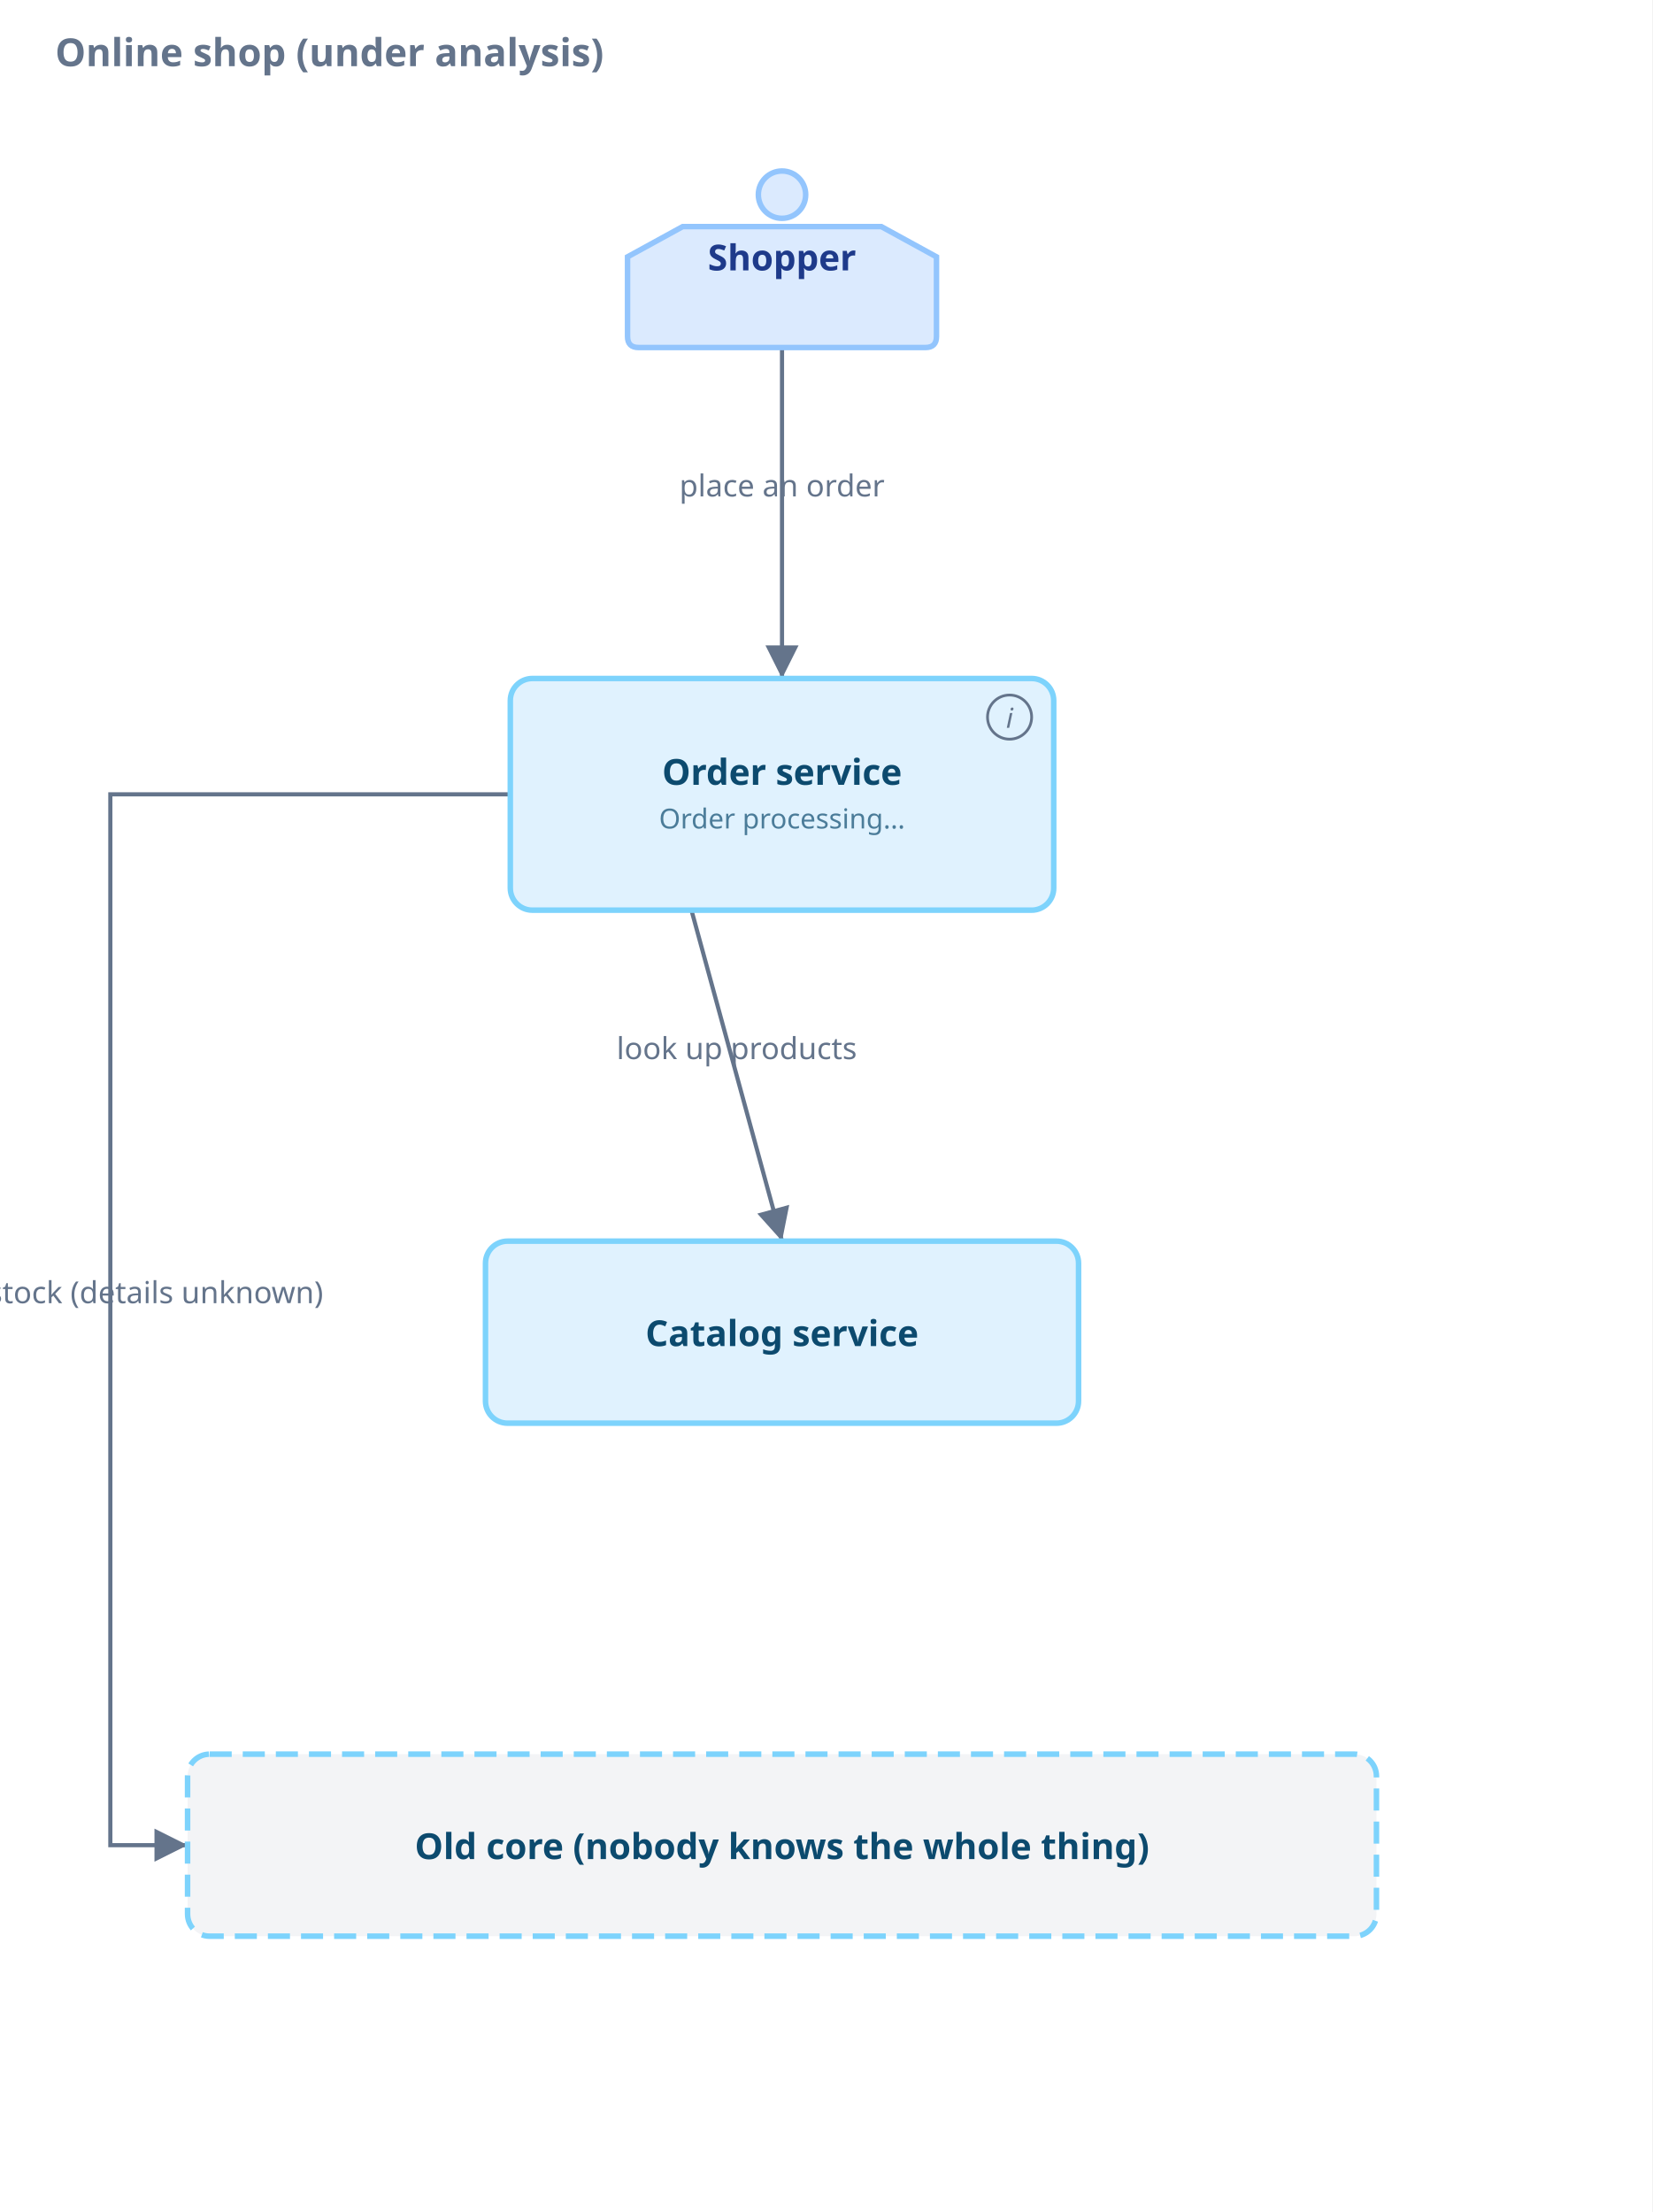
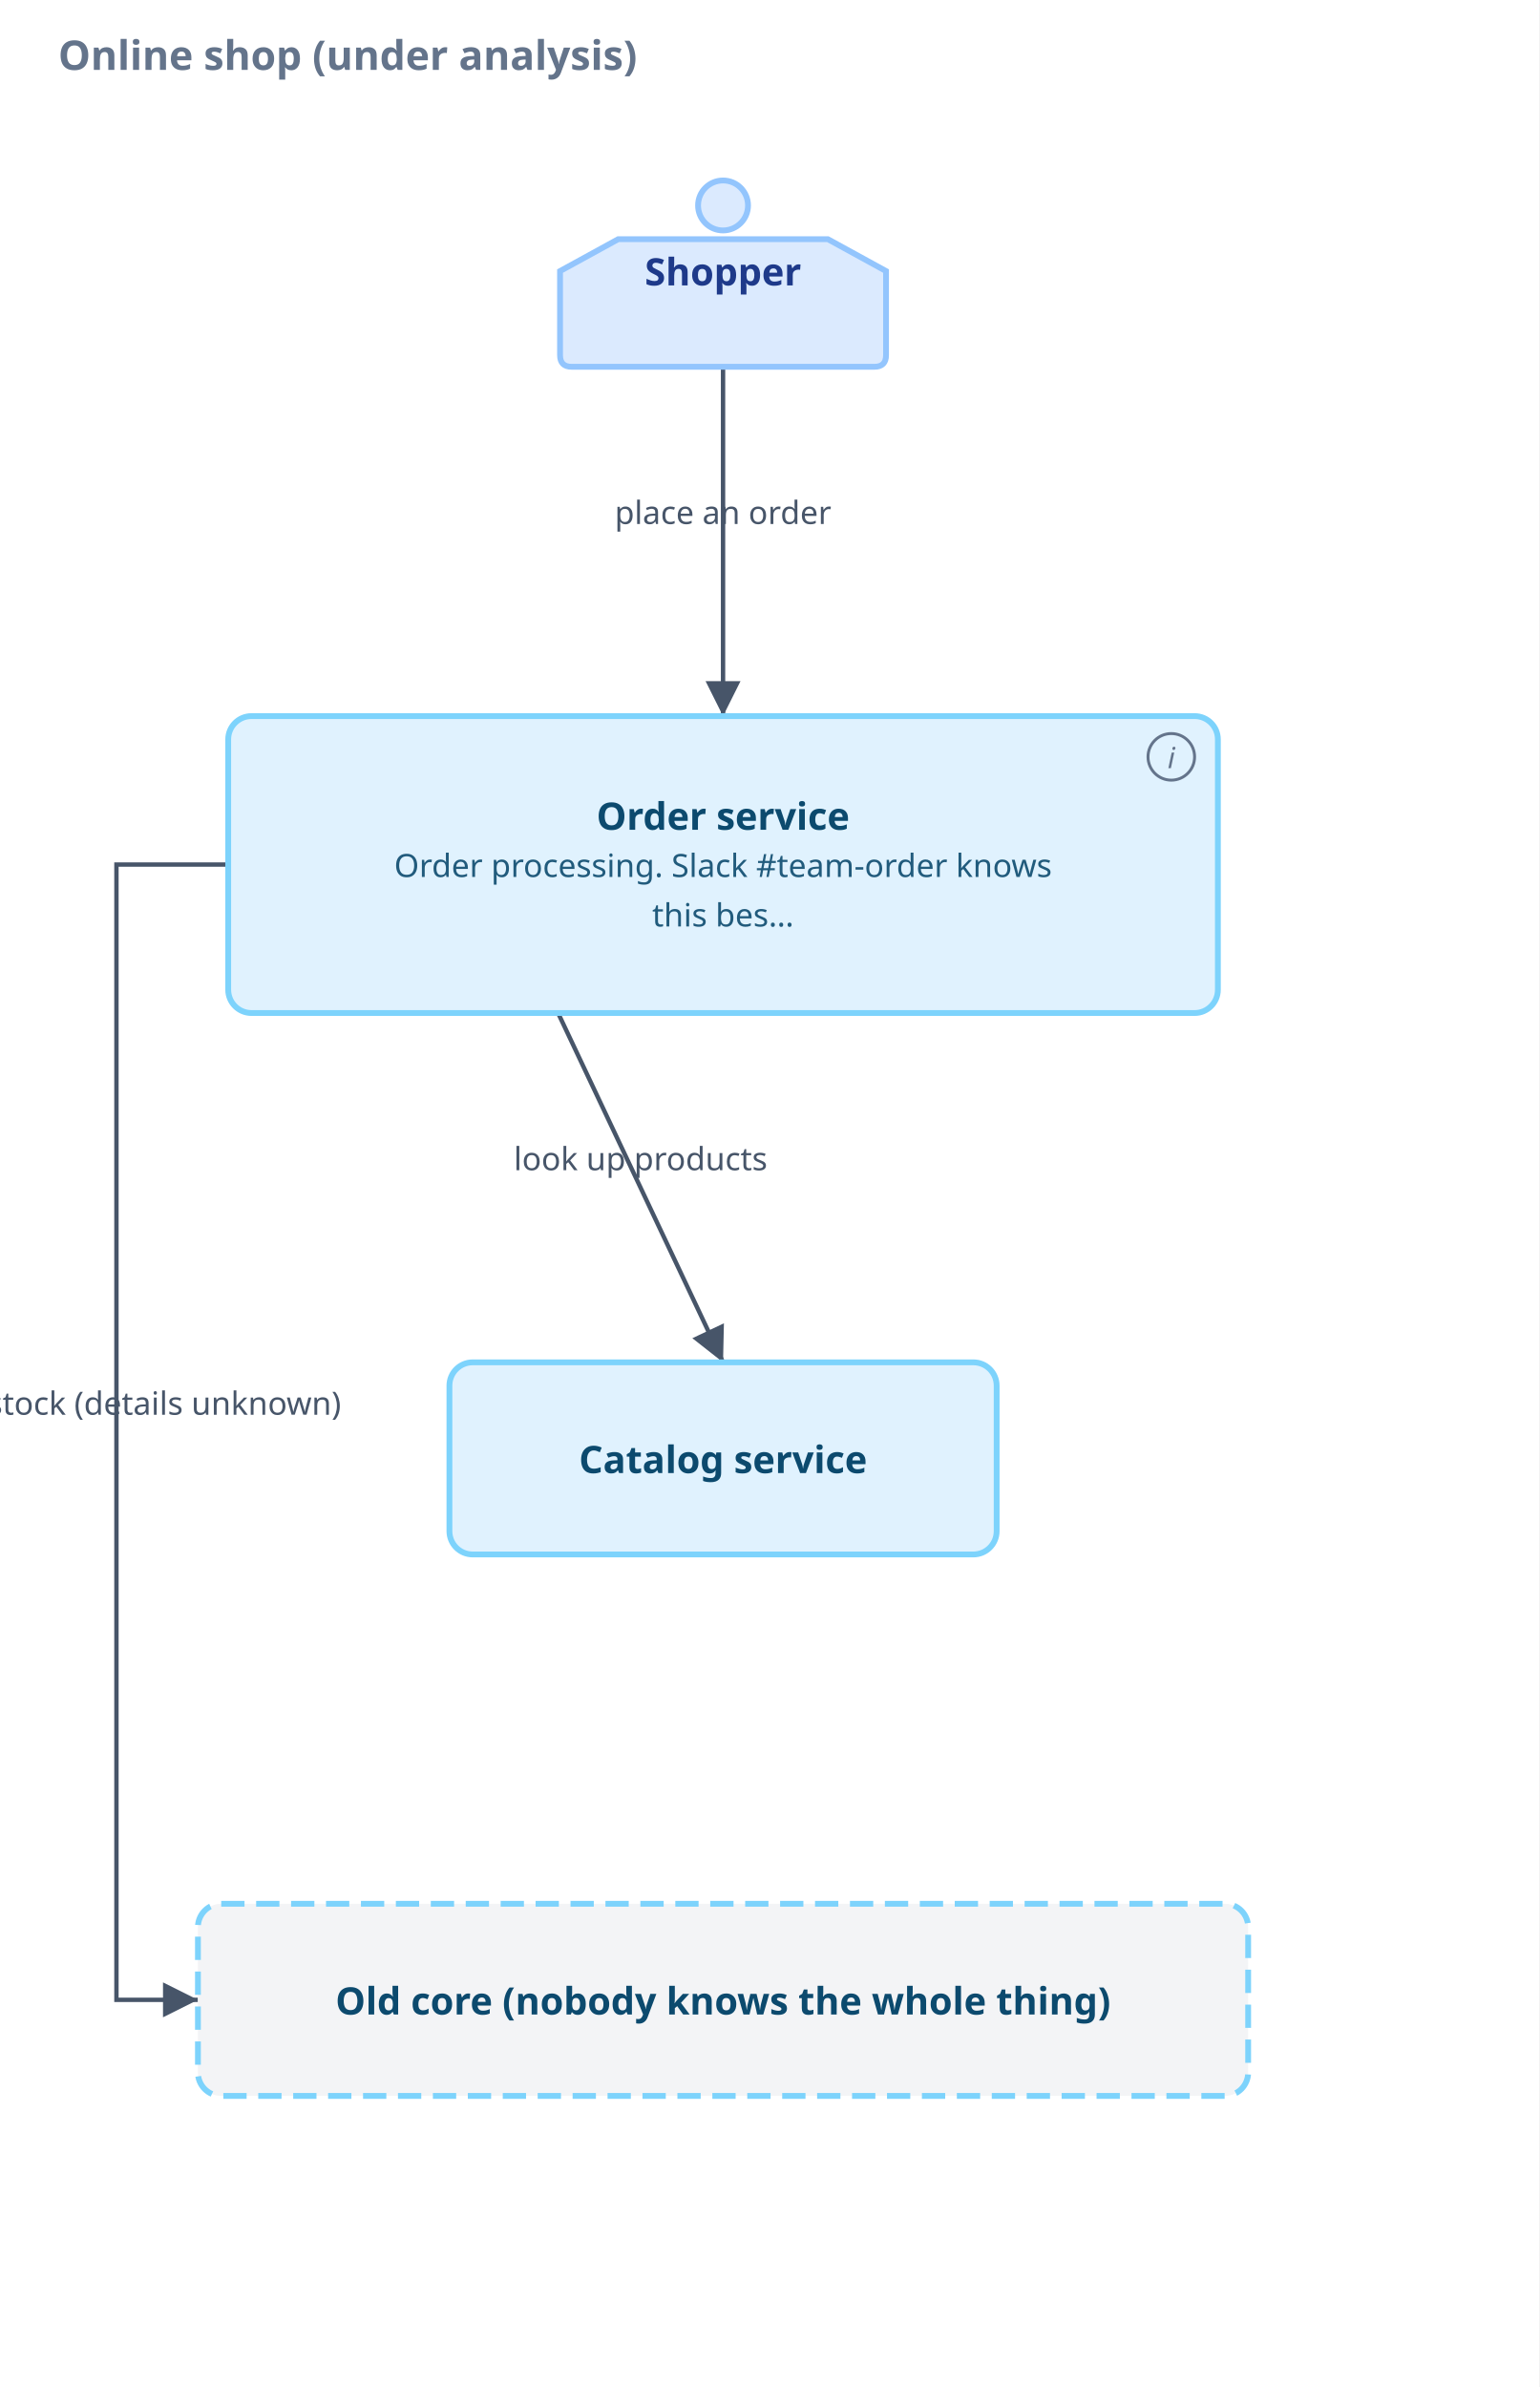
- <svg xmlns="http://www.w3.org/2000/svg" viewBox="0 0 599 802" width="599" height="802">
+ <svg xmlns="http://www.w3.org/2000/svg" viewBox="0 0 528.8 820" width="528.8" height="820">
  <defs>
    <marker id="arrow-default" viewBox="0 0 10 10" refX="10" refY="5" markerWidth="8" markerHeight="8" orient="auto-start-reverse">
-       <path d="M 0 0 L 10 5 L 0 10 z" fill="#64748B" />
+       <path d="M 0 0 L 10 5 L 0 10 z" fill="#475569" />
    </marker>
  </defs>
-   <rect width="599" height="802" fill="#FFFFFF" rx="0" />
+   <rect width="528.8" height="820" fill="#FFFFFF" rx="0" />
  <text x="20" y="24" fill="#64748B" font-size="14px" font-family="sans-serif" font-weight="bold">Online shop (under analysis)</text>
  <g class="edges">
    <g data-edge-from="Customer" data-edge-to="OrderService" data-edge-kind="sync" data-edge-canonical-id="Customer-&gt;OrderService" data-edge-label="place an order" class="krs-edge krs-edge--interactive">
-       <line x1="283.5" y1="126" x2="283.5" y2="246" stroke="transparent" stroke-width="14" stroke-linecap="butt" class="krs-edge__hitline" />
-       <line x1="283.5" y1="126" x2="283.5" y2="246" stroke="#64748B" stroke-width="1.5" marker-end="url(#arrow-default)" />
-       <text x="283.5" y="180" text-anchor="middle" fill="#64748B" font-size="11px" font-family="sans-serif">place an order</text>
+       <line x1="248.4" y1="126" x2="248.4" y2="246" stroke="transparent" stroke-width="14" stroke-linecap="butt" class="krs-edge__hitline" />
+       <line x1="248.4" y1="126" x2="248.4" y2="246" stroke="#475569" stroke-width="1.5" marker-end="url(#arrow-default)" />
+       <text x="248.4" y="180" text-anchor="middle" fill="#475569" font-size="11px" font-family="sans-serif">place an order</text>
    </g>
    <g data-edge-from="OrderService" data-edge-to="CatalogService" data-edge-kind="sync" data-edge-canonical-id="OrderService-&gt;CatalogService" data-edge-label="look up products" class="krs-edge krs-edge--interactive">
-       <line x1="250.667" y1="330" x2="283.5" y2="450" stroke="transparent" stroke-width="14" stroke-linecap="butt" class="krs-edge__hitline" />
-       <line x1="250.667" y1="330" x2="283.5" y2="450" stroke="#64748B" stroke-width="1.5" marker-end="url(#arrow-default)" />
-       <text x="267.083" y="384" text-anchor="middle" fill="#64748B" font-size="11px" font-family="sans-serif">look up products</text>
+       <line x1="191.733" y1="348" x2="248.4" y2="468" stroke="transparent" stroke-width="14" stroke-linecap="butt" class="krs-edge__hitline" />
+       <line x1="191.733" y1="348" x2="248.4" y2="468" stroke="#475569" stroke-width="1.5" marker-end="url(#arrow-default)" />
+       <text x="220.067" y="402" text-anchor="middle" fill="#475569" font-size="11px" font-family="sans-serif">look up products</text>
    </g>
    <g data-edge-from="OrderService" data-edge-to="Legacy" data-edge-kind="sync" data-edge-canonical-id="OrderService-&gt;Legacy" data-edge-label="query stock (details unknown)" class="krs-edge krs-edge--interactive">
-       <polyline points="185,288 40,288 40,669 68,669" fill="none" stroke="transparent" stroke-width="14" stroke-linecap="butt" class="krs-edge__hitline" />
-       <polyline points="185,288 40,288 40,669 68,669" fill="none" stroke="#64748B" stroke-width="1.5" marker-end="url(#arrow-default)" />
-       <text x="40" y="472.5" text-anchor="middle" fill="#64748B" font-size="11px" font-family="sans-serif">query stock (details unknown)</text>
+       <polyline points="78.4,297 40,297 40,687 68,687" fill="none" stroke="transparent" stroke-width="14" stroke-linecap="butt" class="krs-edge__hitline" />
+       <polyline points="78.4,297 40,297 40,687 68,687" fill="none" stroke="#475569" stroke-width="1.5" marker-end="url(#arrow-default)" />
+       <text x="40" y="486" text-anchor="middle" fill="#475569" font-size="11px" font-family="sans-serif">query stock (details unknown)</text>
    </g>
  </g>
  <g class="nodes">
    <g data-node-id="Customer" data-node-kind="user" data-has-children="false" data-has-description="false">
-       <circle cx="283.5" cy="70.58" r="8.58" fill="#DBEAFE" stroke="#93C5FD" stroke-width="2" />
-       <path d="M247.5 82.16 L319.5 82.16 L339.5 93.12 L339.5 122 Q339.5 126 335.5 126 L231.5 126 Q227.5 126 227.5 122 L227.5 93.12 Z" fill="#DBEAFE" stroke="#93C5FD" stroke-width="2" />
-       <text x="283.5" y="93" text-anchor="middle" dominant-baseline="central" fill="#1E3A8A" font-size="13px" font-weight="bold" font-family="sans-serif">Shopper</text>
+       <circle cx="248.4" cy="70.58" r="8.58" fill="#DBEAFE" stroke="#93C5FD" stroke-width="2" />
+       <path d="M212.4 82.16 L284.4 82.16 L304.4 93.12 L304.4 122 Q304.4 126 300.4 126 L196.4 126 Q192.4 126 192.4 122 L192.4 93.12 Z" fill="#DBEAFE" stroke="#93C5FD" stroke-width="2" />
+       <text x="248.4" y="93" text-anchor="middle" dominant-baseline="central" fill="#1E3A8A" font-size="13px" font-weight="bold" font-family="sans-serif">Shopper</text>
    </g>
    <g data-node-id="OrderService" data-node-kind="service" data-has-children="false" data-has-description="true">
-       <rect x="185" y="246" width="197" height="84" rx="8" ry="8" fill="#E0F2FE" stroke="#7DD3FC" stroke-width="2" />
-       <text x="283.5" y="279.5" text-anchor="middle" dominant-baseline="central" fill="#0C4A6E" font-size="13px" font-weight="bold" font-family="sans-serif">Order service</text>
-       <text x="283.5" y="296.5" text-anchor="middle" dominant-baseline="central" fill="#0C4A6E" font-size="10px" font-family="sans-serif" opacity="0.7">Order processing…</text>
+       <rect x="78.4" y="246" width="340" height="102" rx="8" ry="8" fill="#E0F2FE" stroke="#7DD3FC" stroke-width="2" />
+       <text x="248.4" y="280" text-anchor="middle" dominant-baseline="central" fill="#0C4A6E" font-size="13px" font-weight="bold" font-family="sans-serif">Order service</text>
+       <text x="248.4" y="297" text-anchor="middle" dominant-baseline="central" fill="#0C4A6E" font-size="11px" font-family="sans-serif" opacity="0.9">Order processing. Slack #team-order knows</text>
+       <text x="248.4" y="314" text-anchor="middle" dominant-baseline="central" fill="#0C4A6E" font-size="11px" font-family="sans-serif" opacity="0.9">this bes…</text>
      <g data-info-button="OrderService" style="cursor: pointer" pointer-events="all">
-         <circle cx="366" cy="260" r="8" fill="transparent" stroke="#64748B" stroke-width="1" />
-         <text x="366" y="260" text-anchor="middle" dominant-baseline="central" fill="#64748B" font-size="10px" font-family="sans-serif" font-style="italic">i</text>
+         <circle cx="402.4" cy="260" r="8" fill="transparent" stroke="#64748B" stroke-width="1" />
+         <text x="402.4" y="260" text-anchor="middle" dominant-baseline="central" fill="#64748B" font-size="10px" font-family="sans-serif" font-style="italic">i</text>
      </g>
    </g>
    <g data-node-id="CatalogService" data-node-kind="service" data-has-children="false" data-has-description="false">
-       <rect x="176" y="450" width="215" height="66" rx="8" ry="8" fill="#E0F2FE" stroke="#7DD3FC" stroke-width="2" />
-       <text x="283.5" y="483" text-anchor="middle" dominant-baseline="central" fill="#0C4A6E" font-size="13px" font-weight="bold" font-family="sans-serif">Catalog service</text>
+       <rect x="154.4" y="468" width="188" height="66" rx="8" ry="8" fill="#E0F2FE" stroke="#7DD3FC" stroke-width="2" />
+       <text x="248.4" y="501" text-anchor="middle" dominant-baseline="central" fill="#0C4A6E" font-size="13px" font-weight="bold" font-family="sans-serif">Catalog service</text>
    </g>
    <g data-node-id="Legacy" data-node-kind="service" data-has-children="false" data-has-description="false">
-       <rect x="68" y="636" width="431" height="66" rx="8" ry="8" fill="#F3F4F6" stroke="#7DD3FC" stroke-width="2" stroke-dasharray="8 4" />
-       <text x="283.5" y="669" text-anchor="middle" dominant-baseline="central" fill="#0C4A6E" font-size="13px" font-weight="bold" font-family="sans-serif">Old core (nobody knows the whole thing)</text>
+       <rect x="68" y="654" width="360.8" height="66" rx="8" ry="8" fill="#F3F4F6" stroke="#7DD3FC" stroke-width="2" stroke-dasharray="8 4" />
+       <text x="248.4" y="687" text-anchor="middle" dominant-baseline="central" fill="#0C4A6E" font-size="13px" font-weight="bold" font-family="sans-serif">Old core (nobody knows the whole thing)</text>
    </g>
  </g>
</svg>
